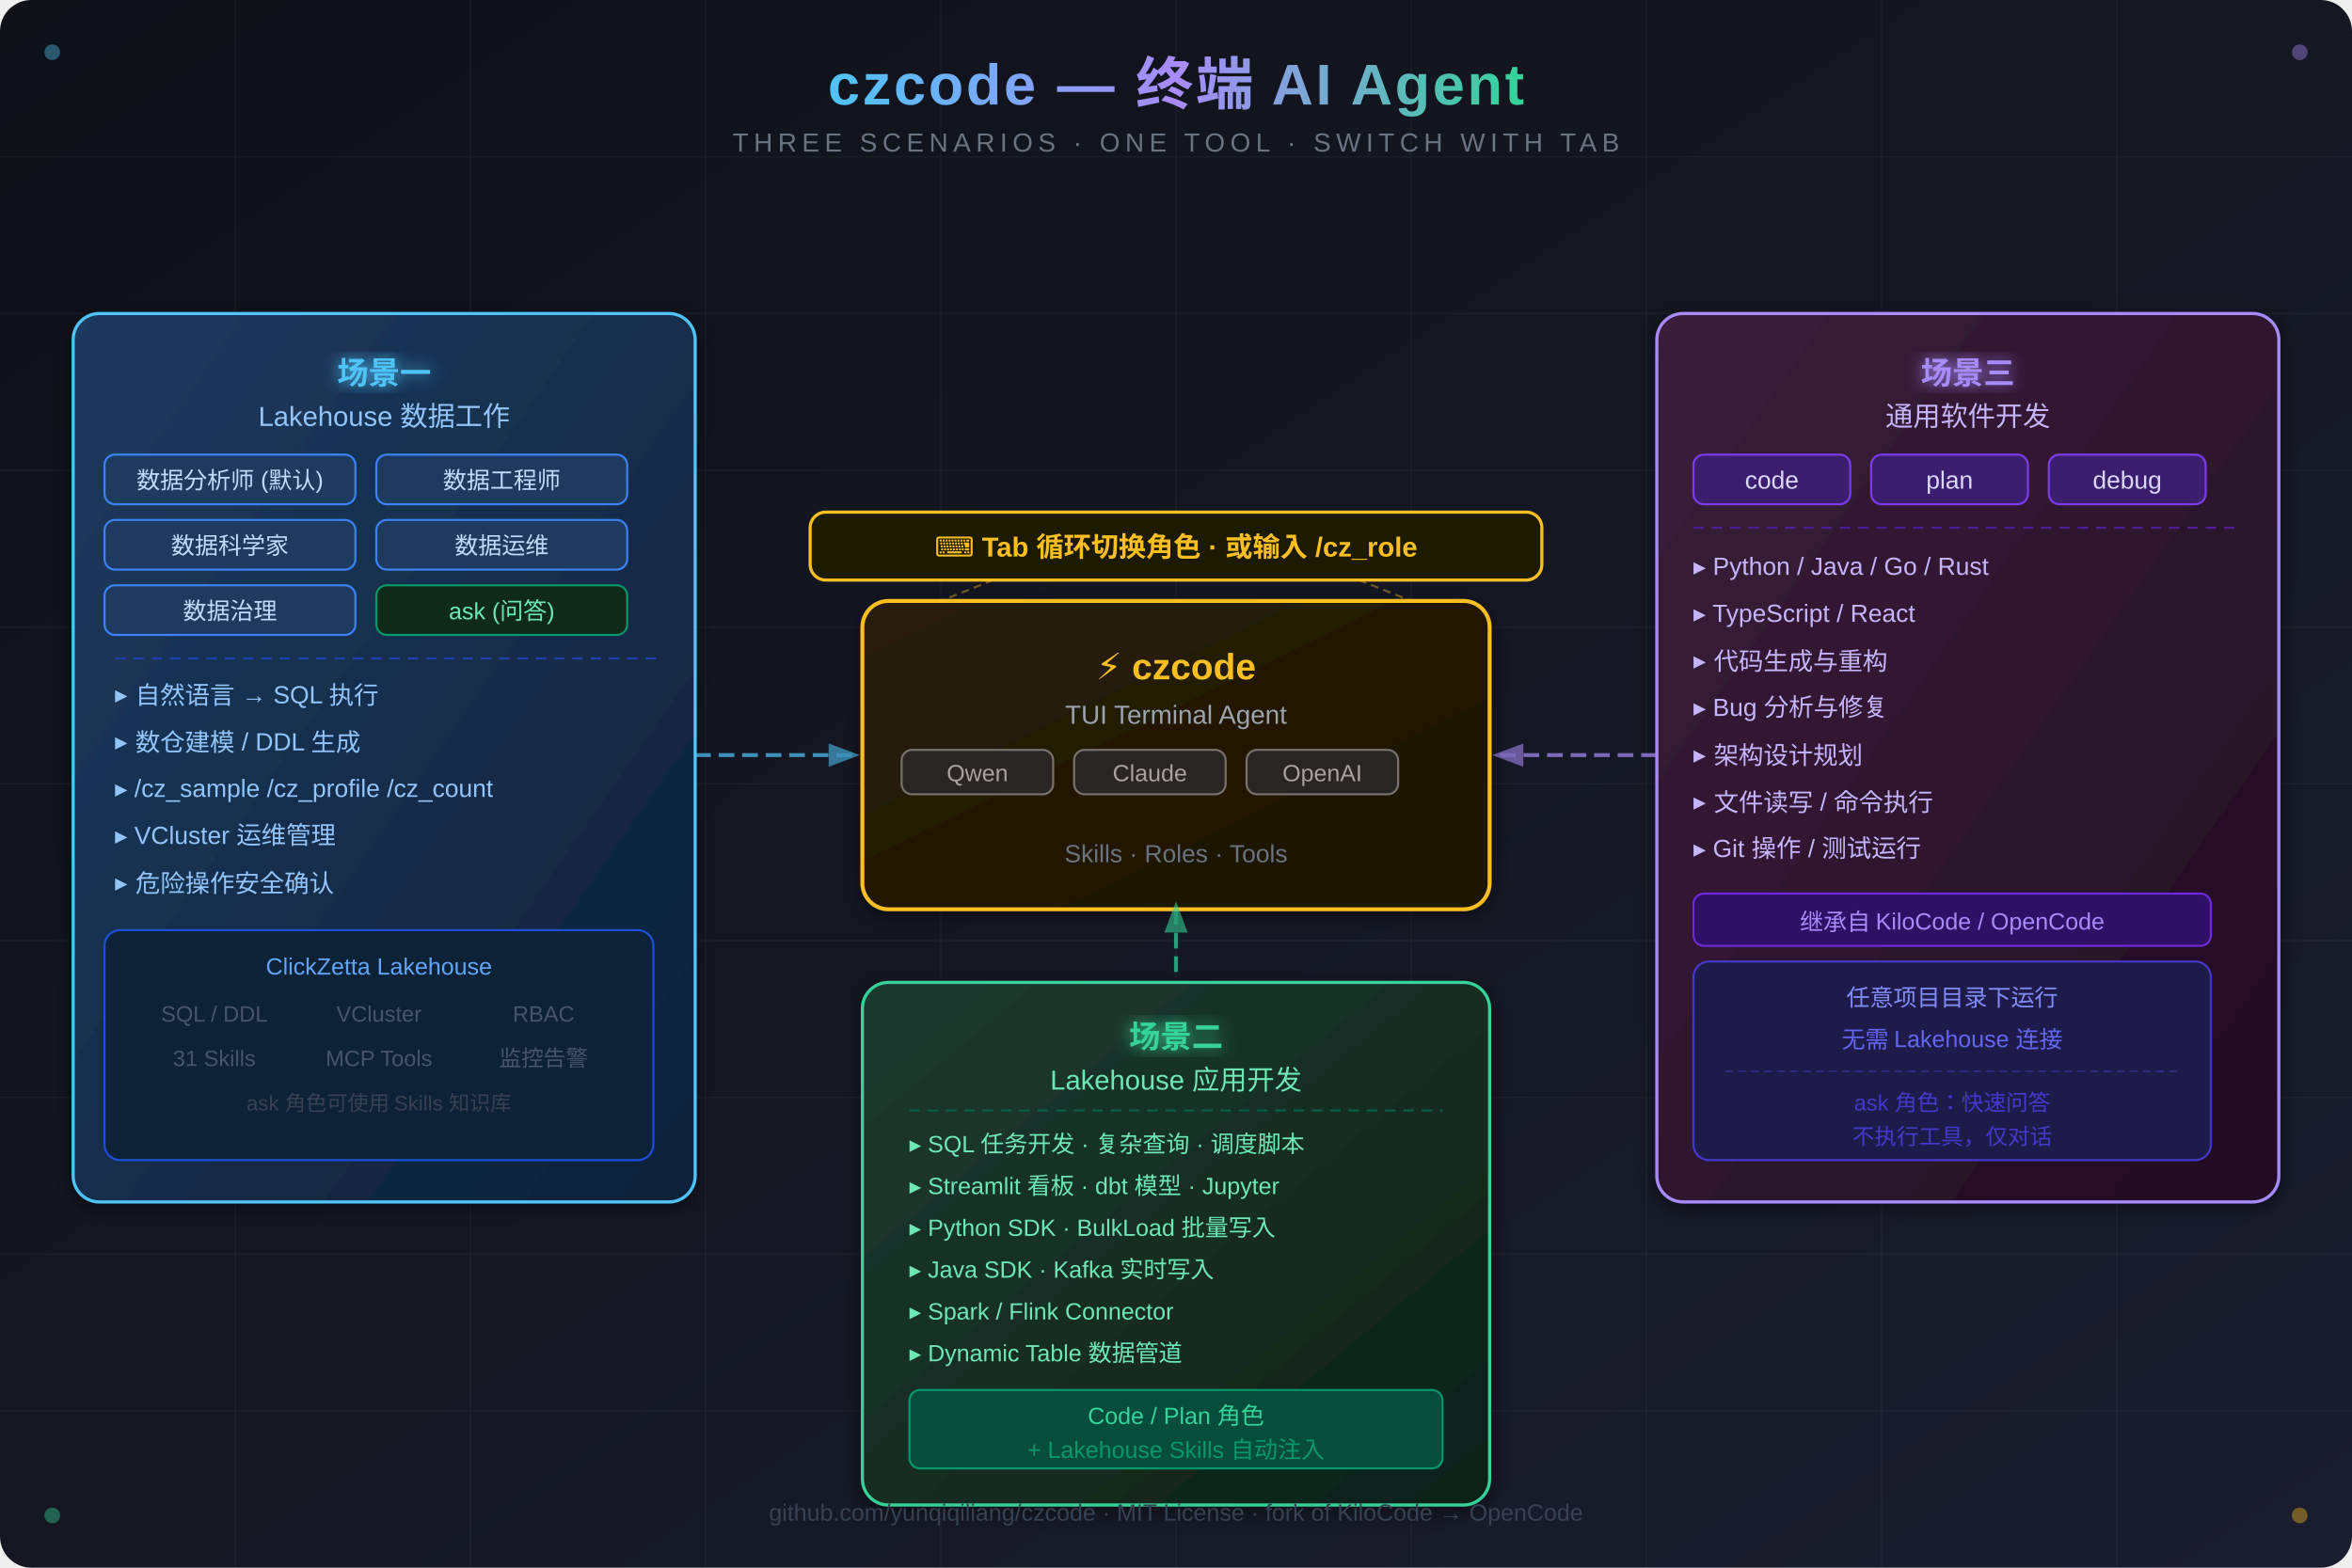
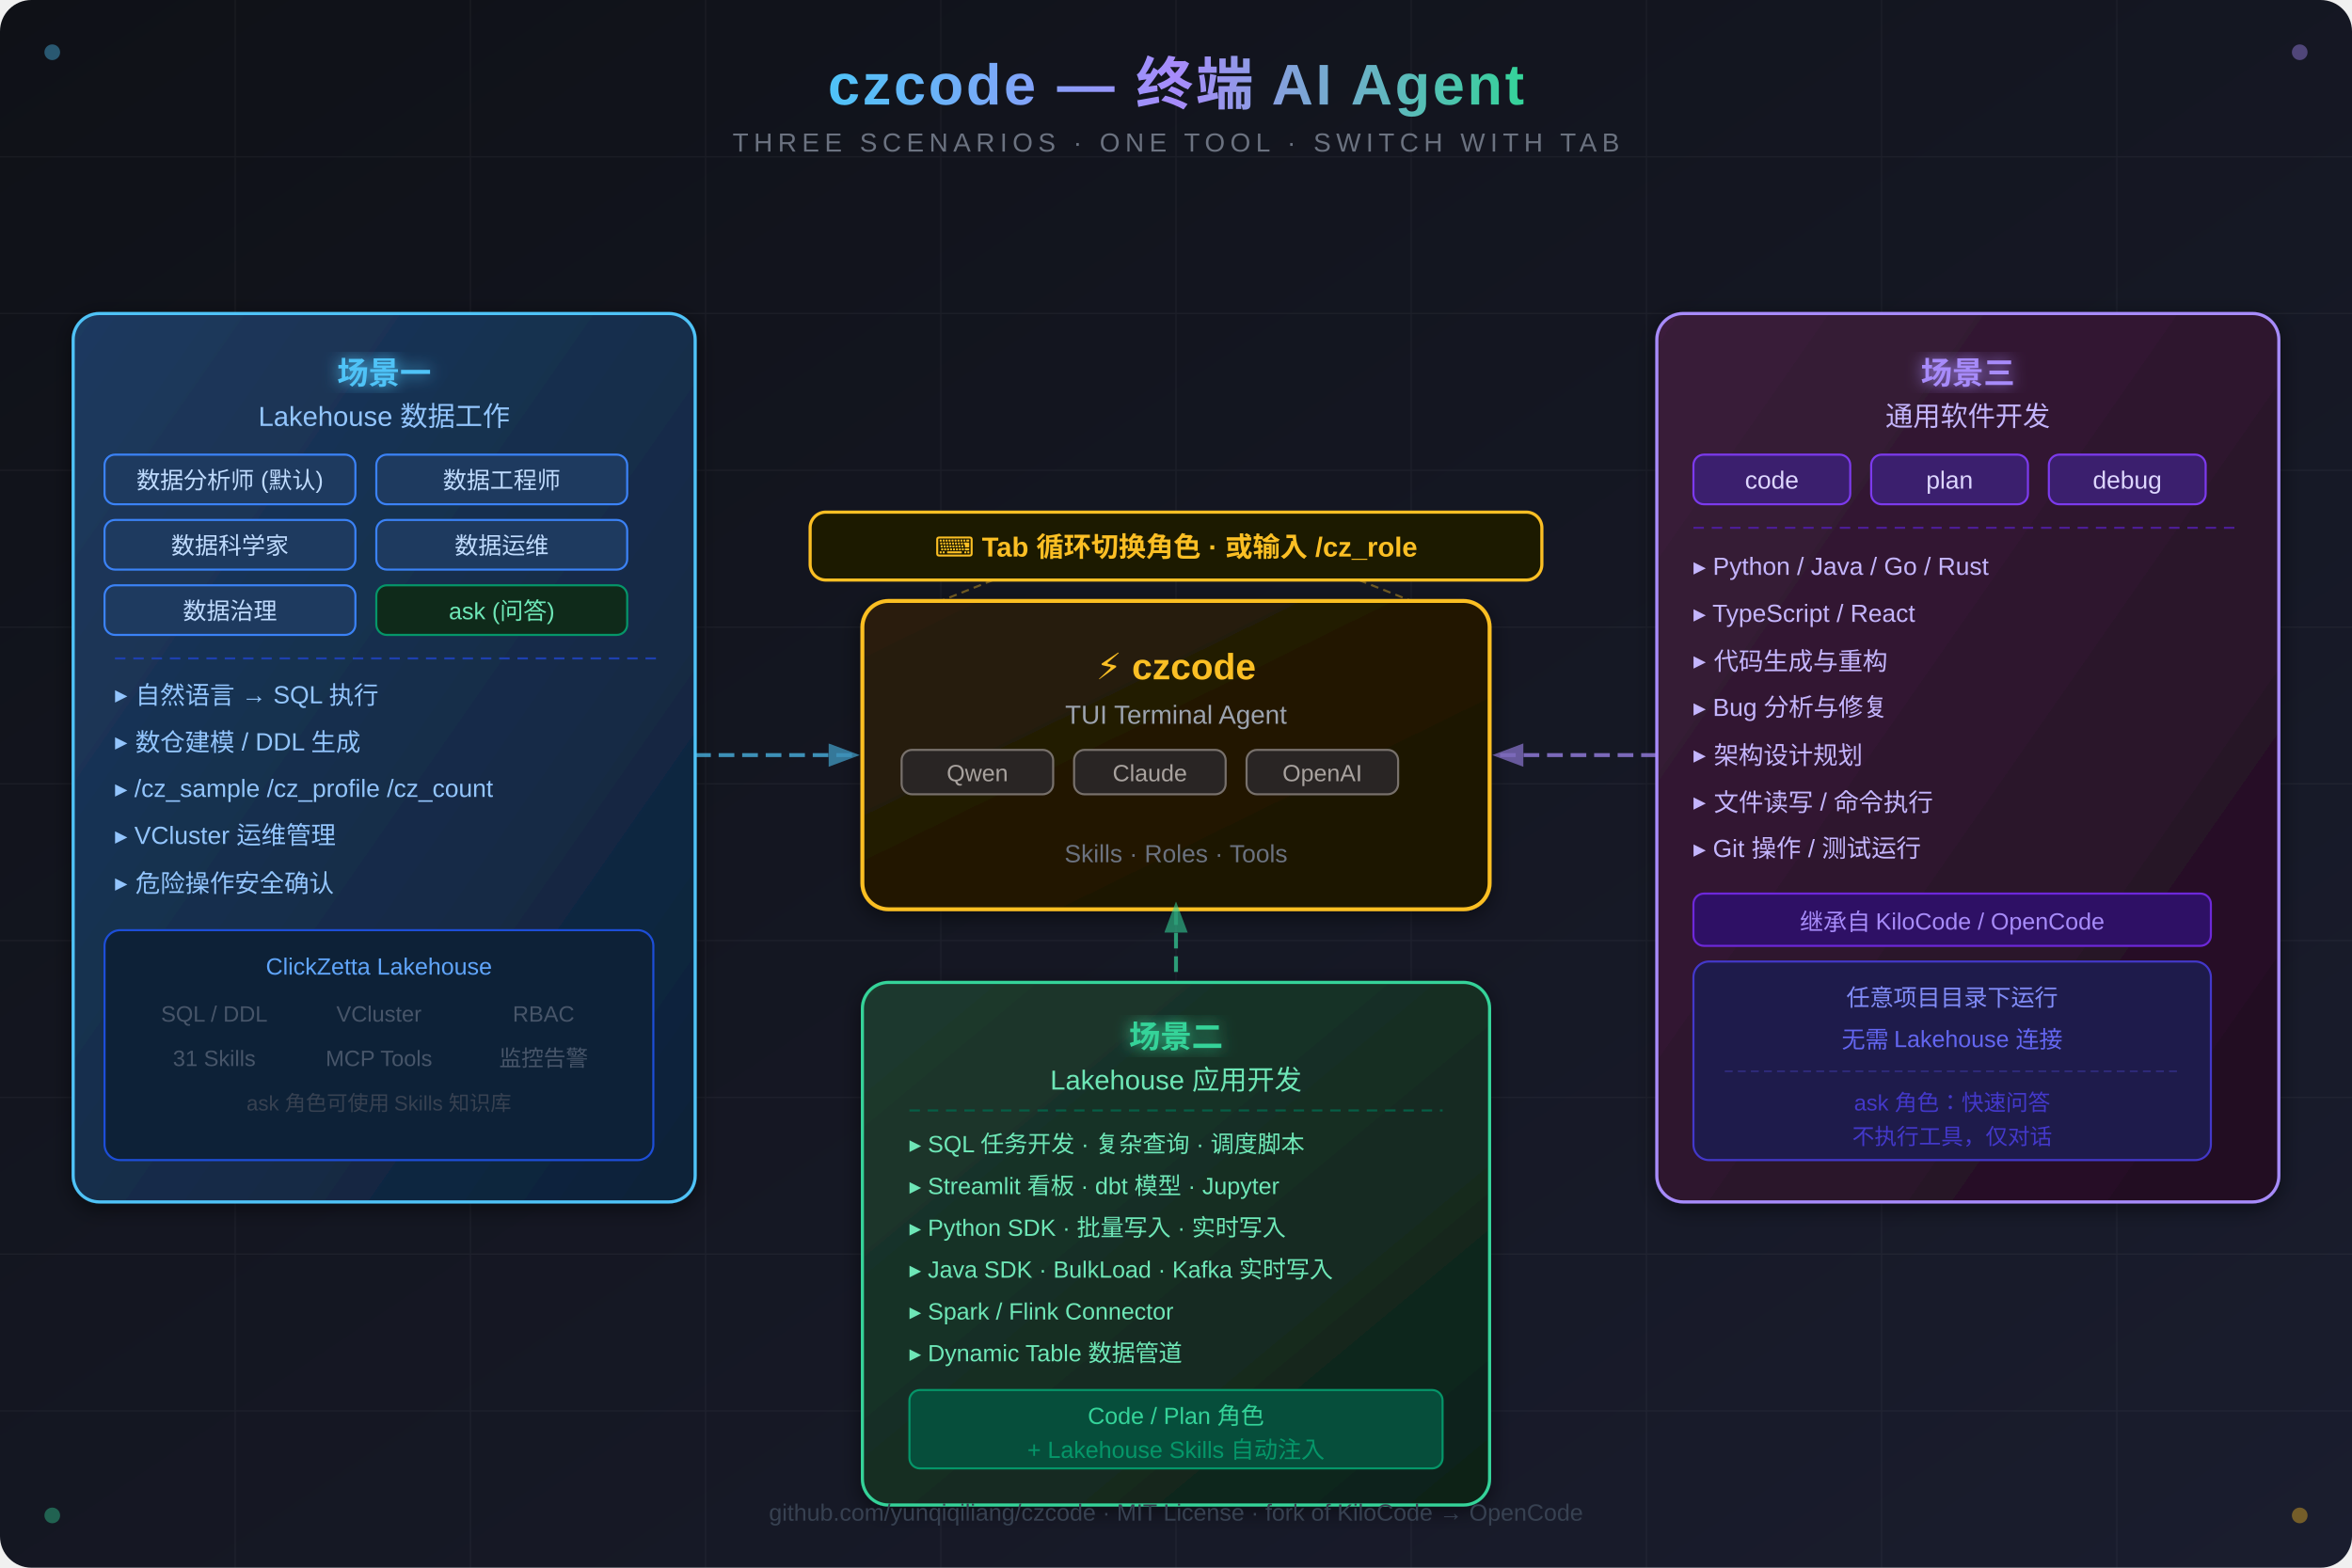
<svg xmlns="http://www.w3.org/2000/svg" viewBox="0 0 900 600" width="900" height="600" font-family="'PingFang SC','Helvetica Neue',Arial,sans-serif">
  <defs>
    <linearGradient id="bgGrad" x1="0%" y1="0%" x2="100%" y2="100%">
      <stop offset="0%" style="stop-color:#0f1117;stop-opacity:1" />
      <stop offset="100%" style="stop-color:#1a1d2e;stop-opacity:1" />
    </linearGradient>
    <linearGradient id="lhGrad" x1="0%" y1="0%" x2="100%" y2="100%">
      <stop offset="0%" style="stop-color:#1e3a5f;stop-opacity:1" />
      <stop offset="100%" style="stop-color:#0d2137;stop-opacity:1" />
    </linearGradient>
    <linearGradient id="codeGrad" x1="0%" y1="0%" x2="100%" y2="100%">
      <stop offset="0%" style="stop-color:#1e3a2f;stop-opacity:1" />
      <stop offset="100%" style="stop-color:#0d2118;stop-opacity:1" />
    </linearGradient>
    <linearGradient id="devGrad" x1="0%" y1="0%" x2="100%" y2="100%">
      <stop offset="0%" style="stop-color:#3a1e3a;stop-opacity:1" />
      <stop offset="100%" style="stop-color:#210d21;stop-opacity:1" />
    </linearGradient>
    <linearGradient id="coreGrad" x1="0%" y1="0%" x2="100%" y2="100%">
      <stop offset="0%" style="stop-color:#2a1f0a;stop-opacity:1" />
      <stop offset="100%" style="stop-color:#1a1200;stop-opacity:1" />
    </linearGradient>
    <linearGradient id="titleGrad" x1="0%" y1="0%" x2="100%" y2="0%">
      <stop offset="0%" style="stop-color:#4fc3f7" />
      <stop offset="50%" style="stop-color:#a78bfa" />
      <stop offset="100%" style="stop-color:#34d399" />
    </linearGradient>
    <filter id="glowBlue" x="-20%" y="-20%" width="140%" height="140%">
      <feGaussianBlur stdDeviation="3" result="blur" />
      <feMerge>
        <feMergeNode in="blur" />
        <feMergeNode in="SourceGraphic" />
      </feMerge>
    </filter>
    <filter id="glowGreen" x="-20%" y="-20%" width="140%" height="140%">
      <feGaussianBlur stdDeviation="3" result="blur" />
      <feMerge>
        <feMergeNode in="blur" />
        <feMergeNode in="SourceGraphic" />
      </feMerge>
    </filter>
    <filter id="glowPurple" x="-20%" y="-20%" width="140%" height="140%">
      <feGaussianBlur stdDeviation="3" result="blur" />
      <feMerge>
        <feMergeNode in="blur" />
        <feMergeNode in="SourceGraphic" />
      </feMerge>
    </filter>
    <filter id="softShadow">
      <feDropShadow dx="0" dy="2" stdDeviation="4" flood-color="#000" flood-opacity="0.5" />
    </filter>
    <marker id="arrowBlue" markerWidth="8" markerHeight="8" refX="6" refY="3" orient="auto">
      <path d="M0,0 L0,6 L8,3 z" fill="#4fc3f7" opacity="0.8" />
    </marker>
    <marker id="arrowGreen" markerWidth="8" markerHeight="8" refX="6" refY="3" orient="auto">
      <path d="M0,0 L0,6 L8,3 z" fill="#34d399" opacity="0.8" />
    </marker>
    <marker id="arrowPurple" markerWidth="8" markerHeight="8" refX="6" refY="3" orient="auto">
      <path d="M0,0 L0,6 L8,3 z" fill="#a78bfa" opacity="0.8" />
    </marker>
  </defs>
  <rect width="900" height="600" fill="url(#bgGrad)" rx="12" />
  <g opacity="0.04" stroke="#ffffff" stroke-width="0.5">
    <line x1="0" y1="60" x2="900" y2="60" />
    <line x1="0" y1="120" x2="900" y2="120" />
    <line x1="0" y1="180" x2="900" y2="180" />
    <line x1="0" y1="240" x2="900" y2="240" />
    <line x1="0" y1="300" x2="900" y2="300" />
    <line x1="0" y1="360" x2="900" y2="360" />
    <line x1="0" y1="420" x2="900" y2="420" />
    <line x1="0" y1="480" x2="900" y2="480" />
    <line x1="0" y1="540" x2="900" y2="540" />
    <line x1="90" y1="0" x2="90" y2="600" />
    <line x1="180" y1="0" x2="180" y2="600" />
    <line x1="270" y1="0" x2="270" y2="600" />
    <line x1="360" y1="0" x2="360" y2="600" />
    <line x1="450" y1="0" x2="450" y2="600" />
    <line x1="540" y1="0" x2="540" y2="600" />
    <line x1="630" y1="0" x2="630" y2="600" />
    <line x1="720" y1="0" x2="720" y2="600" />
    <line x1="810" y1="0" x2="810" y2="600" />
  </g>
  <text x="450" y="40" text-anchor="middle" font-size="22" font-weight="700" fill="url(#titleGrad)" letter-spacing="1">czcode — 终端 AI Agent</text>
  <text x="450" y="58" text-anchor="middle" font-size="10" fill="#6b7280" letter-spacing="2">THREE SCENARIOS · ONE TOOL · SWITCH WITH TAB</text>
  <rect x="330" y="230" width="240" height="118" rx="10" fill="url(#coreGrad)" stroke="#fbbf24" stroke-width="1.5" filter="url(#softShadow)" />
  <rect x="330" y="230" width="240" height="118" rx="10" fill="none" stroke="#fbbf24" stroke-width="2" opacity="0">
    <animate attributeName="opacity" values="0;0.6;0" dur="2.5s" repeatCount="indefinite" />
    <animate attributeName="stroke-width" values="2;5;2" dur="2.5s" repeatCount="indefinite" />
  </rect>
  <text x="450" y="260" text-anchor="middle" font-size="14" font-weight="700" fill="#fbbf24">⚡ czcode</text>
  <text x="450" y="277" text-anchor="middle" font-size="10" fill="#9ca3af">TUI Terminal Agent</text>
  <rect x="345" y="287" width="58" height="17" rx="4" fill="#292524" stroke="#78716c" stroke-width="0.8" />
  <text x="374" y="299" text-anchor="middle" font-size="9" fill="#a8a29e">Qwen</text>
  <rect x="411" y="287" width="58" height="17" rx="4" fill="#292524" stroke="#78716c" stroke-width="0.8" />
  <text x="440" y="299" text-anchor="middle" font-size="9" fill="#a8a29e">Claude</text>
  <rect x="477" y="287" width="58" height="17" rx="4" fill="#292524" stroke="#78716c" stroke-width="0.8" />
  <text x="506" y="299" text-anchor="middle" font-size="9" fill="#a8a29e">OpenAI</text>
  <text x="450" y="330" text-anchor="middle" font-size="9.5" fill="#6b7280">Skills · Roles · Tools</text>
  <rect x="310" y="196" width="280" height="26" rx="6" fill="#1c1a00" stroke="#fbbf24" stroke-width="1.2" />
  <text x="450" y="213" text-anchor="middle" font-size="10.5" font-weight="600" fill="#fbbf24">
    ⌨ Tab 循环切换角色 · 或输入 /cz_role
  </text>
  <rect x="310" y="196" width="280" height="26" rx="6" fill="none" stroke="#fbbf24" stroke-width="1.5" opacity="0">
    <animate attributeName="opacity" values="0;0.5;0" dur="3s" repeatCount="indefinite" />
  </rect>
  <rect x="28" y="120" width="238" height="340" rx="10" fill="url(#lhGrad)" stroke="#4fc3f7" stroke-width="1.2" filter="url(#softShadow)" />
  <text x="147" y="147" text-anchor="middle" font-size="12" font-weight="700" fill="#4fc3f7" filter="url(#glowBlue)">场景一</text>
  <text x="147" y="163" text-anchor="middle" font-size="10.5" fill="#93c5fd">Lakehouse 数据工作</text>
  <g font-size="9" fill="#bfdbfe">
    <rect x="40" y="174" width="96" height="19" rx="4" fill="#1e3a5f" stroke="#3b82f6" stroke-width="0.8" />
    <text x="88" y="187" text-anchor="middle">数据分析师 (默认)</text>
    <rect x="144" y="174" width="96" height="19" rx="4" fill="#1e3a5f" stroke="#3b82f6" stroke-width="0.8" />
    <text x="192" y="187" text-anchor="middle">数据工程师</text>
    <rect x="40" y="199" width="96" height="19" rx="4" fill="#1e3a5f" stroke="#3b82f6" stroke-width="0.8" />
    <text x="88" y="212" text-anchor="middle">数据科学家</text>
    <rect x="144" y="199" width="96" height="19" rx="4" fill="#1e3a5f" stroke="#3b82f6" stroke-width="0.8" />
    <text x="192" y="212" text-anchor="middle">数据运维</text>
    <rect x="40" y="224" width="96" height="19" rx="4" fill="#1e3a5f" stroke="#3b82f6" stroke-width="0.8" />
    <text x="88" y="237" text-anchor="middle">数据治理</text>
    <rect x="144" y="224" width="96" height="19" rx="4" fill="#0f2a1a" stroke="#059669" stroke-width="0.8" />
    <text x="192" y="237" fill="#6ee7b7" text-anchor="middle">ask (问答)</text>
  </g>
  <line x1="44" y1="252" x2="252" y2="252" stroke="#1e40af" stroke-width="0.8" stroke-dasharray="4,3" />
  <g font-size="9.5" fill="#93c5fd">
    <text x="44" y="269">▸ 自然语言 → SQL 执行</text>
    <text x="44" y="287">▸ 数仓建模 / DDL 生成</text>
    <text x="44" y="305">▸ /cz_sample  /cz_profile  /cz_count</text>
    <text x="44" y="323">▸ VCluster 运维管理</text>
    <text x="44" y="341">▸ 危险操作安全确认</text>
  </g>
  <rect x="40" y="356" width="210" height="88" rx="6" fill="#0d2137" stroke="#1d4ed8" stroke-width="0.8" />
  <text x="145" y="373" text-anchor="middle" font-size="9" fill="#60a5fa">ClickZetta Lakehouse</text>
  <g font-size="8.5" fill="#475569" text-anchor="middle">
    <text x="82" y="391">SQL / DDL</text>
    <text x="145" y="391">VCluster</text>
    <text x="208" y="391">RBAC</text>
    <text x="82" y="408">31 Skills</text>
    <text x="145" y="408">MCP Tools</text>
    <text x="208" y="408">监控告警</text>
    <text x="145" y="425" fill="#374151" font-size="8">ask 角色可使用 Skills 知识库</text>
  </g>
  <rect x="330" y="376" width="240" height="200" rx="10" fill="url(#codeGrad)" stroke="#34d399" stroke-width="1.2" filter="url(#softShadow)" />
  <text x="450" y="401" text-anchor="middle" font-size="12" font-weight="700" fill="#34d399" filter="url(#glowGreen)">场景二</text>
  <text x="450" y="417" text-anchor="middle" font-size="10.5" fill="#6ee7b7">Lakehouse 应用开发</text>
  <line x1="348" y1="425" x2="552" y2="425" stroke="#065f46" stroke-width="0.8" stroke-dasharray="4,3" />
  <g font-size="9" fill="#6ee7b7">
    <text x="348" y="441">▸ SQL 任务开发 · 复杂查询 · 调度脚本</text>
    <text x="348" y="457">▸ Streamlit 看板 · dbt 模型 · Jupyter</text>
-     <text x="348" y="473">▸ Python SDK · BulkLoad 批量写入</text>
-     <text x="348" y="489">▸ Java SDK · Kafka 实时写入</text>
+     <text x="348" y="473">▸ Python SDK · 批量写入 · 实时写入</text>
+     <text x="348" y="489">▸ Java SDK · BulkLoad · Kafka 实时写入</text>
    <text x="348" y="505">▸ Spark / Flink Connector</text>
    <text x="348" y="521">▸ Dynamic Table 数据管道</text>
  </g>
  <rect x="348" y="532" width="204" height="30" rx="4" fill="#064e3b" stroke="#059669" stroke-width="0.8" />
  <text x="450" y="545" text-anchor="middle" font-size="9" fill="#34d399">Code / Plan 角色</text>
  <text x="450" y="558" text-anchor="middle" font-size="9" fill="#059669">+ Lakehouse Skills 自动注入</text>
  <rect x="634" y="120" width="238" height="340" rx="10" fill="url(#devGrad)" stroke="#a78bfa" stroke-width="1.2" filter="url(#softShadow)" />
  <text x="753" y="147" text-anchor="middle" font-size="12" font-weight="700" fill="#a78bfa" filter="url(#glowPurple)">场景三</text>
  <text x="753" y="163" text-anchor="middle" font-size="10.5" fill="#c4b5fd">通用软件开发</text>
  <g font-size="9.5" fill="#ddd6fe">
    <rect x="648" y="174" width="60" height="19" rx="4" fill="#3b1f6e" stroke="#7c3aed" stroke-width="0.8" />
    <text x="678" y="187" text-anchor="middle">code</text>
    <rect x="716" y="174" width="60" height="19" rx="4" fill="#3b1f6e" stroke="#7c3aed" stroke-width="0.8" />
    <text x="746" y="187" text-anchor="middle">plan</text>
    <rect x="784" y="174" width="60" height="19" rx="4" fill="#3b1f6e" stroke="#7c3aed" stroke-width="0.8" />
    <text x="814" y="187" text-anchor="middle">debug</text>
  </g>
  <line x1="648" y1="202" x2="858" y2="202" stroke="#4c1d95" stroke-width="0.8" stroke-dasharray="4,3" />
  <g font-size="9.5" fill="#c4b5fd">
    <text x="648" y="220">▸ Python / Java / Go / Rust</text>
    <text x="648" y="238">▸ TypeScript / React</text>
    <text x="648" y="256">▸ 代码生成与重构</text>
    <text x="648" y="274">▸ Bug 分析与修复</text>
    <text x="648" y="292">▸ 架构设计规划</text>
    <text x="648" y="310">▸ 文件读写 / 命令执行</text>
    <text x="648" y="328">▸ Git 操作 / 测试运行</text>
  </g>
  <rect x="648" y="342" width="198" height="20" rx="4" fill="#2e1065" stroke="#6d28d9" stroke-width="0.8" />
  <text x="747" y="356" text-anchor="middle" font-size="9" fill="#a78bfa">继承自 KiloCode / OpenCode</text>
  <rect x="648" y="368" width="198" height="76" rx="6" fill="#1e1b4b" stroke="#4338ca" stroke-width="0.8" />
  <text x="747" y="385" text-anchor="middle" font-size="9" fill="#818cf8">任意项目目录下运行</text>
  <text x="747" y="401" text-anchor="middle" font-size="9" fill="#6366f1">无需 Lakehouse 连接</text>
  <line x1="660" y1="410" x2="834" y2="410" stroke="#312e81" stroke-width="0.6" stroke-dasharray="3,2" />
  <text x="747" y="425" text-anchor="middle" font-size="8.5" fill="#4338ca">ask 角色：快速问答</text>
  <text x="747" y="438" text-anchor="middle" font-size="8.5" fill="#4338ca">不执行工具，仅对话</text>
  <line x1="266" y1="289" x2="326" y2="289" stroke="#4fc3f7" stroke-width="1.5" stroke-dasharray="6,3" marker-end="url(#arrowBlue)" opacity="0.7">
    <animate attributeName="stroke-dashoffset" values="18;0" dur="1.2s" repeatCount="indefinite" />
  </line>
  <line x1="450" y1="372" x2="450" y2="348" stroke="#34d399" stroke-width="1.5" stroke-dasharray="6,3" marker-end="url(#arrowGreen)" opacity="0.7">
    <animate attributeName="stroke-dashoffset" values="18;0" dur="1.2s" repeatCount="indefinite" />
  </line>
  <line x1="634" y1="289" x2="574" y2="289" stroke="#a78bfa" stroke-width="1.5" stroke-dasharray="6,3" marker-end="url(#arrowPurple)" opacity="0.7">
    <animate attributeName="stroke-dashoffset" values="18;0" dur="1.2s" repeatCount="indefinite" />
  </line>
  <line x1="380" y1="222" x2="360" y2="230" stroke="#fbbf24" stroke-width="0.8" stroke-dasharray="3,2" opacity="0.4" />
  <line x1="520" y1="222" x2="540" y2="230" stroke="#fbbf24" stroke-width="0.8" stroke-dasharray="3,2" opacity="0.4" />
  <text x="450" y="582" text-anchor="middle" font-size="9" fill="#374151">
    github.com/yunqiqiliang/czcode · MIT License · fork of KiloCode → OpenCode
  </text>
  <circle cx="20" cy="20" r="3" fill="#4fc3f7" opacity="0.4">
    <animate attributeName="opacity" values="0.4;0.9;0.4" dur="3s" repeatCount="indefinite" />
  </circle>
  <circle cx="880" cy="20" r="3" fill="#a78bfa" opacity="0.4">
    <animate attributeName="opacity" values="0.4;0.9;0.4" dur="3s" begin="1s" repeatCount="indefinite" />
  </circle>
  <circle cx="20" cy="580" r="3" fill="#34d399" opacity="0.4">
    <animate attributeName="opacity" values="0.4;0.9;0.4" dur="3s" begin="2s" repeatCount="indefinite" />
  </circle>
  <circle cx="880" cy="580" r="3" fill="#fbbf24" opacity="0.4">
    <animate attributeName="opacity" values="0.4;0.9;0.4" dur="3s" begin="0.5s" repeatCount="indefinite" />
  </circle>
</svg>
